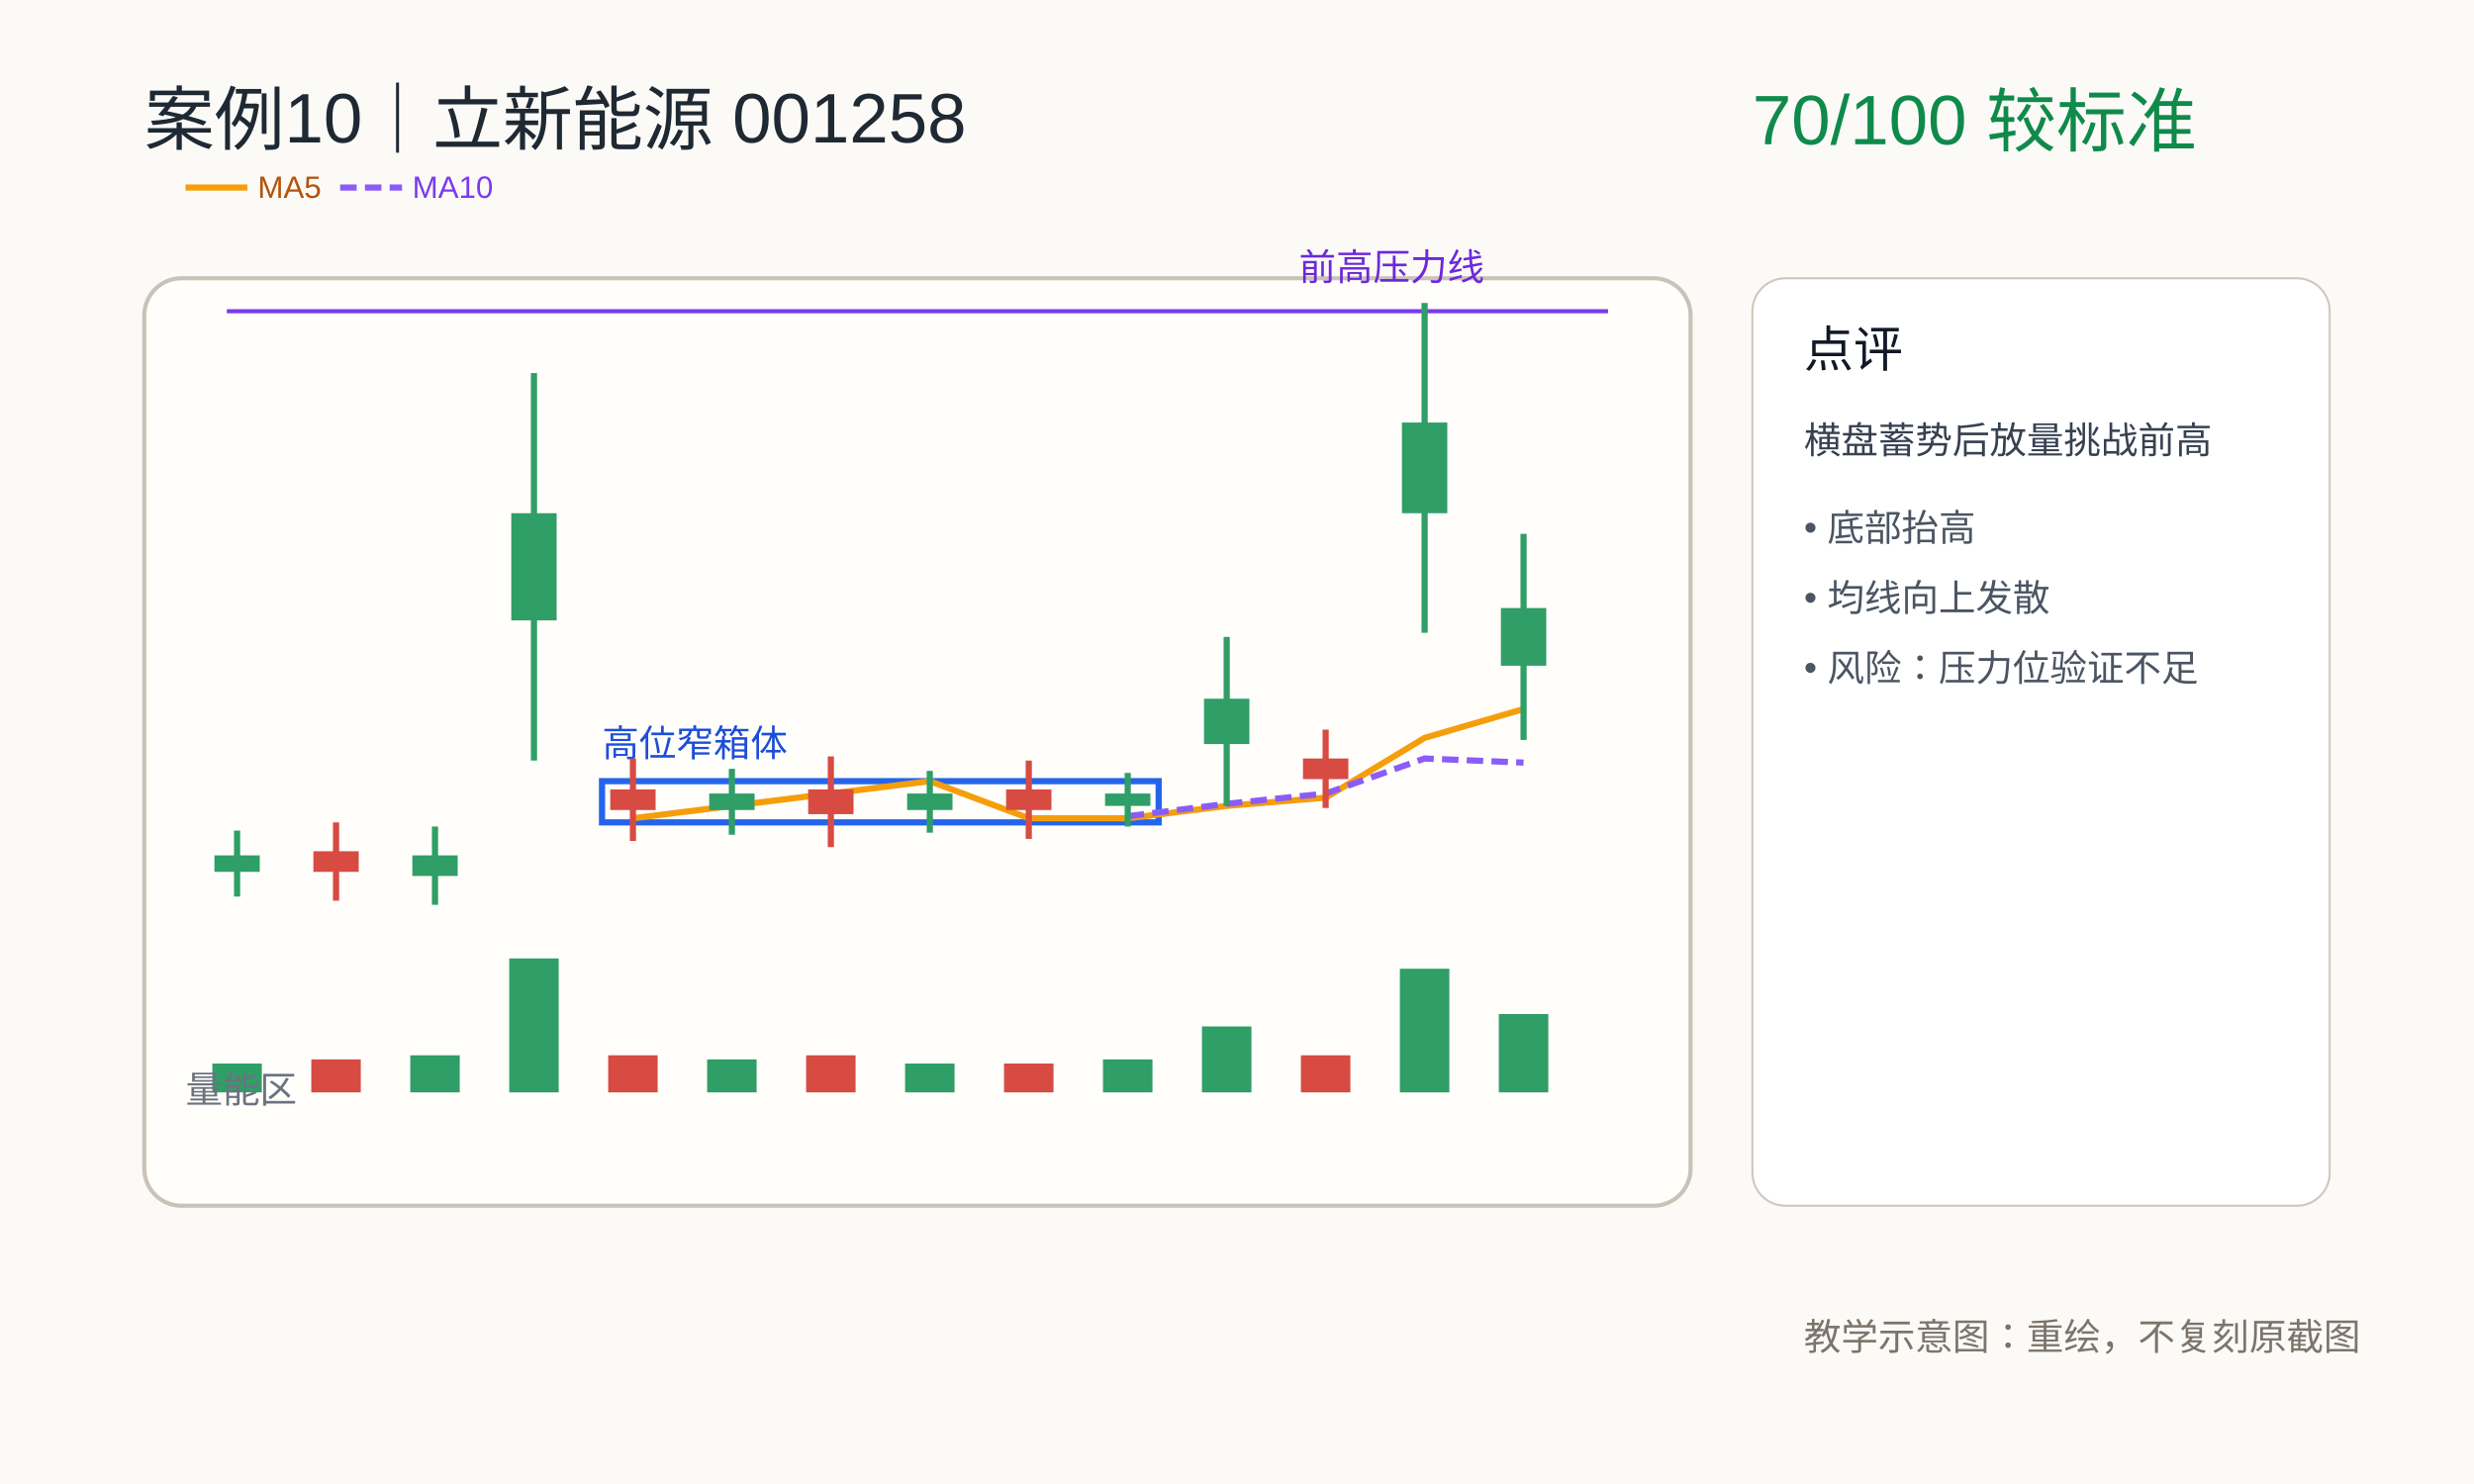
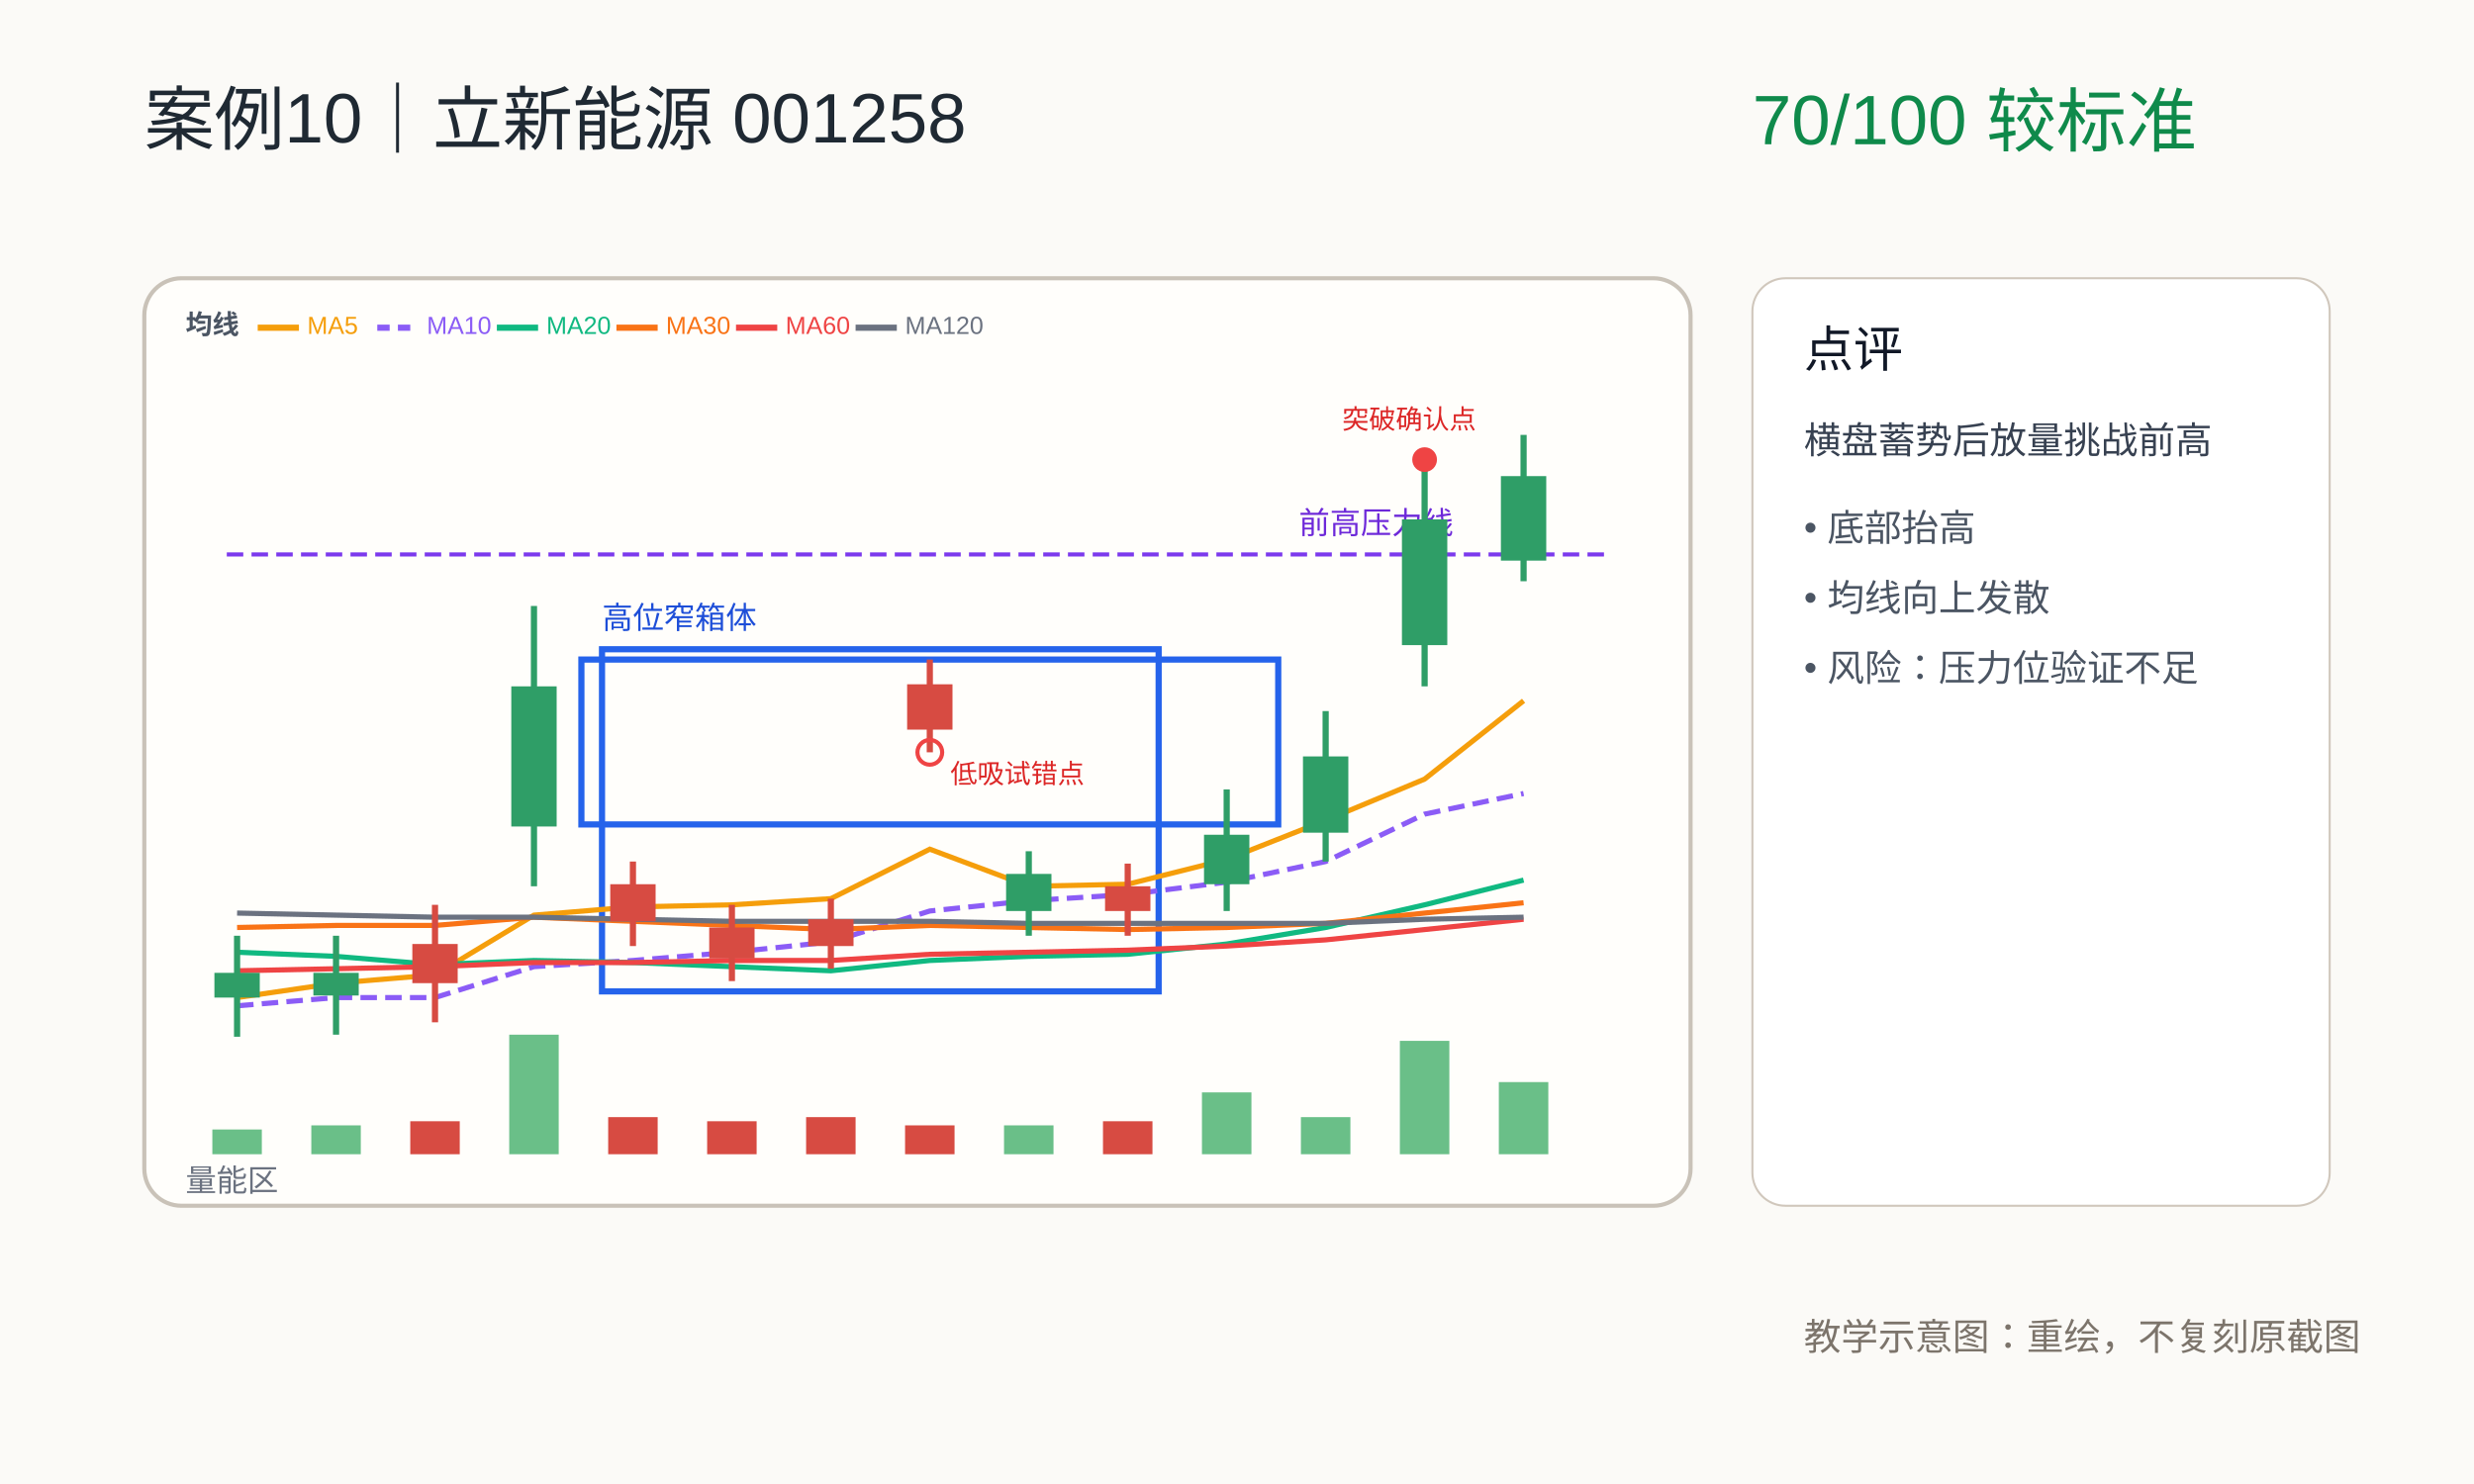
<svg xmlns="http://www.w3.org/2000/svg" width="1200" height="720" viewBox="0 0 1200 720">
  <rect width="1200" height="720" fill="#fbfaf7" />
  <rect x="70" y="135" width="750" height="450" rx="18" fill="#fffefb" stroke="#c9c2b8" stroke-width="2" />
  <text x="70" y="70" font-size="34" font-family="PingFang SC, Arial" fill="#1f2933">案例10｜立新能源 001258</text>
  <text x="850" y="70" font-size="34" font-family="PingFang SC, Arial" fill="#0f8a4b">70/100  较标准</text>
-   <line x1="110" y1="151" x2="780" y2="151" stroke="#7c3aed" stroke-width="2" />
-   <text x="630" y="136" font-size="18" font-family="PingFang SC, Arial" fill="#6d28d9">前高压力线</text>
-   <rect x="292" y="379" width="270" height="20" fill="none" stroke="#2563eb" stroke-width="3" />
-   <text x="292" y="367" font-size="18" font-family="PingFang SC, Arial" fill="#1d4ed8">高位窄箱体</text>
-   <polyline points="307,397 355,391 403,385 451,379 499,397 547,397 595,391 643,387 691,358 739,344" fill="none" stroke="#f59e0b" stroke-width="3" />
-   <polyline points="547,396 595,390 643,385 691,368 739,370" fill="none" stroke="#8b5cf6" stroke-width="3" stroke-dasharray="8,4" />
-   <line x1="90" y1="91" x2="120" y2="91" stroke="#f59e0b" stroke-width="3" />
-   <text x="125" y="96" font-size="15" font-family="PingFang SC, Arial" fill="#b45309">MA5</text>
-   <line x1="165" y1="91" x2="195" y2="91" stroke="#8b5cf6" stroke-width="3" stroke-dasharray="8,4" />
-   <text x="200" y="96" font-size="15" font-family="PingFang SC, Arial" fill="#7c3aed">MA10</text>
-   <line x1="115" y1="403" x2="115" y2="435" stroke="#2f9e67" stroke-width="3" />
-   <rect x="104" y="415" width="22" height="8" fill="#2f9e67" />
-   <line x1="163" y1="399" x2="163" y2="437" stroke="#d74b42" stroke-width="3" />
-   <rect x="152" y="413" width="22" height="10" fill="#d74b42" />
-   <line x1="211" y1="401" x2="211" y2="439" stroke="#2f9e67" stroke-width="3" />
-   <rect x="200" y="415" width="22" height="10" fill="#2f9e67" />
-   <line x1="259" y1="181" x2="259" y2="369" stroke="#2f9e67" stroke-width="3" />
-   <rect x="248" y="249" width="22" height="52" fill="#2f9e67" />
-   <line x1="307" y1="368" x2="307" y2="408" stroke="#d74b42" stroke-width="3" />
-   <rect x="296" y="383" width="22" height="10" fill="#d74b42" />
-   <line x1="355" y1="373" x2="355" y2="405" stroke="#2f9e67" stroke-width="3" />
-   <rect x="344" y="385" width="22" height="8" fill="#2f9e67" />
-   <line x1="403" y1="367" x2="403" y2="411" stroke="#d74b42" stroke-width="3" />
-   <rect x="392" y="383" width="22" height="12" fill="#d74b42" />
-   <line x1="451" y1="374" x2="451" y2="404" stroke="#2f9e67" stroke-width="3" />
-   <rect x="440" y="385" width="22" height="8" fill="#2f9e67" />
-   <line x1="499" y1="369" x2="499" y2="407" stroke="#d74b42" stroke-width="3" />
-   <rect x="488" y="383" width="22" height="10" fill="#d74b42" />
-   <line x1="547" y1="375" x2="547" y2="401" stroke="#2f9e67" stroke-width="3" />
-   <rect x="536" y="385" width="22" height="6" fill="#2f9e67" />
-   <line x1="595" y1="309" x2="595" y2="391" stroke="#2f9e67" stroke-width="3" />
-   <rect x="584" y="339" width="22" height="22" fill="#2f9e67" />
-   <line x1="643" y1="354" x2="643" y2="392" stroke="#d74b42" stroke-width="3" />
-   <rect x="632" y="368" width="22" height="10" fill="#d74b42" />
-   <line x1="691" y1="147" x2="691" y2="307" stroke="#2f9e67" stroke-width="3" />
-   <rect x="680" y="205" width="22" height="44" fill="#2f9e67" />
-   <line x1="739" y1="259" x2="739" y2="359" stroke="#2f9e67" stroke-width="3" />
-   <rect x="728" y="295" width="22" height="28" fill="#2f9e67" />
-   <rect x="103" y="516" width="24" height="14" fill="#2f9e67" />
-   <rect x="151" y="514" width="24" height="16" fill="#d74b42" />
-   <rect x="199" y="512" width="24" height="18" fill="#2f9e67" />
-   <rect x="247" y="465" width="24" height="65" fill="#2f9e67" />
-   <rect x="295" y="512" width="24" height="18" fill="#d74b42" />
-   <rect x="343" y="514" width="24" height="16" fill="#2f9e67" />
-   <rect x="391" y="512" width="24" height="18" fill="#d74b42" />
-   <rect x="439" y="516" width="24" height="14" fill="#2f9e67" />
-   <rect x="487" y="516" width="24" height="14" fill="#d74b42" />
-   <rect x="535" y="514" width="24" height="16" fill="#2f9e67" />
-   <rect x="583" y="498" width="24" height="32" fill="#2f9e67" />
-   <rect x="631" y="512" width="24" height="18" fill="#d74b42" />
-   <rect x="679" y="470" width="24" height="60" fill="#2f9e67" />
-   <rect x="727" y="492" width="24" height="38" fill="#2f9e67" />
-   <text x="90" y="535" font-size="18" font-family="PingFang SC, Arial" fill="#6b7280">量能区</text>
+   <rect x="282" y="320" width="338" height="80" fill="none" stroke="#2563eb" stroke-width="3" />
+   <text x="90" y="162" font-size="13" font-family="PingFang SC, Arial" fill="#4b5563" font-weight="bold">均线</text>
+   <line x1="125" y1="159" x2="145" y2="159" stroke="#f59e0b" stroke-width="3" />
+   <text x="149" y="162" font-size="12" font-family="PingFang SC, Arial" fill="#f59e0b">MA5</text>
+   <line x1="183" y1="159" x2="203" y2="159" stroke="#8b5cf6" stroke-width="3" stroke-dasharray="6,4" />
+   <text x="207" y="162" font-size="12" font-family="PingFang SC, Arial" fill="#8b5cf6">MA10</text>
+   <line x1="241" y1="159" x2="261" y2="159" stroke="#10b981" stroke-width="3" />
+   <text x="265" y="162" font-size="12" font-family="PingFang SC, Arial" fill="#10b981">MA20</text>
+   <line x1="299" y1="159" x2="319" y2="159" stroke="#f97316" stroke-width="3" />
+   <text x="323" y="162" font-size="12" font-family="PingFang SC, Arial" fill="#f97316">MA30</text>
+   <line x1="357" y1="159" x2="377" y2="159" stroke="#ef4444" stroke-width="3" />
+   <text x="381" y="162" font-size="12" font-family="PingFang SC, Arial" fill="#ef4444">MA60</text>
+   <line x1="415" y1="159" x2="435" y2="159" stroke="#6b7280" stroke-width="3" />
+   <text x="439" y="162" font-size="12" font-family="PingFang SC, Arial" fill="#6b7280">MA120</text>
+   <line x1="110" y1="269" x2="780" y2="269" stroke="#7c3aed" stroke-width="2" stroke-dasharray="8,4" />
+   <text x="630" y="259" font-size="15" font-family="PingFang SC, Arial" fill="#6d28d9">前高压力线</text>
+   <rect x="292" y="315" width="270" height="166" fill="none" stroke="#2563eb" stroke-width="3" />
+   <text x="292" y="305" font-size="15" font-family="PingFang SC, Arial" fill="#1d4ed8">高位窄箱体</text>
+   <polyline points="115,484 163,477 211,473 259,444 307,440 355,439 403,436 451,412 499,430 547,429 595,417 643,398 691,378 739,340" fill="none" stroke="#f59e0b" stroke-width="2.5" />
+   <polyline points="115,488 163,484 211,484 259,469 307,466 355,462 403,457 451,442 499,437 547,434 595,428 643,418 691,395 739,385" fill="none" stroke="#8b5cf6" stroke-width="2.5" stroke-dasharray="8,4" />
+   <polyline points="115,462 163,464 211,468 259,466 307,467 355,469 403,471 451,466 499,464 547,463 595,458 643,450 691,439 739,427" fill="none" stroke="#10b981" stroke-width="2.5" />
+   <polyline points="115,450 163,449 211,449 259,445 307,447 355,449 403,451 451,449 499,450 547,451 595,450 643,448 691,443 739,438" fill="none" stroke="#f97316" stroke-width="2.5" />
+   <polyline points="115,471 163,470 211,469 259,467 307,467 355,466 403,466 451,463 499,462 547,461 595,459 643,456 691,451 739,446" fill="none" stroke="#ef4444" stroke-width="2.5" />
+   <polyline points="115,443 163,444 211,445 259,445 307,446 355,447 403,447 451,447 499,448 547,448 595,448 643,448 691,446 739,445" fill="none" stroke="#6b7280" stroke-width="2.5" />
+   <line x1="115" y1="454" x2="115" y2="503" stroke="#2f9e67" stroke-width="3" />
+   <rect x="104" y="472" width="22" height="12" fill="#2f9e67" />
+   <line x1="163" y1="454" x2="163" y2="502" stroke="#2f9e67" stroke-width="3" />
+   <rect x="152" y="472" width="22" height="11" fill="#2f9e67" />
+   <line x1="211" y1="439" x2="211" y2="496" stroke="#d74b42" stroke-width="3" />
+   <rect x="200" y="458" width="22" height="19" fill="#d74b42" />
+   <line x1="259" y1="294" x2="259" y2="430" stroke="#2f9e67" stroke-width="3" />
+   <rect x="248" y="333" width="22" height="68" fill="#2f9e67" />
+   <line x1="307" y1="418" x2="307" y2="459" stroke="#d74b42" stroke-width="3" />
+   <rect x="296" y="429" width="22" height="18" fill="#d74b42" />
+   <line x1="355" y1="439" x2="355" y2="476" stroke="#d74b42" stroke-width="3" />
+   <rect x="344" y="450" width="22" height="15" fill="#d74b42" />
+   <line x1="403" y1="436" x2="403" y2="470" stroke="#d74b42" stroke-width="3" />
+   <rect x="392" y="446" width="22" height="13" fill="#d74b42" />
+   <line x1="451" y1="320" x2="451" y2="365" stroke="#d74b42" stroke-width="3" />
+   <rect x="440" y="332" width="22" height="22" fill="#d74b42" />
+   <line x1="499" y1="413" x2="499" y2="454" stroke="#2f9e67" stroke-width="3" />
+   <rect x="488" y="424" width="22" height="18" fill="#2f9e67" />
+   <line x1="547" y1="419" x2="547" y2="454" stroke="#d74b42" stroke-width="3" />
+   <rect x="536" y="430" width="22" height="12" fill="#d74b42" />
+   <line x1="595" y1="383" x2="595" y2="442" stroke="#2f9e67" stroke-width="3" />
+   <rect x="584" y="405" width="22" height="24" fill="#2f9e67" />
+   <line x1="643" y1="345" x2="643" y2="418" stroke="#2f9e67" stroke-width="3" />
+   <rect x="632" y="367" width="22" height="37" fill="#2f9e67" />
+   <line x1="691" y1="223" x2="691" y2="333" stroke="#2f9e67" stroke-width="3" />
+   <rect x="680" y="252" width="22" height="61" fill="#2f9e67" />
+   <line x1="739" y1="211" x2="739" y2="282" stroke="#2f9e67" stroke-width="3" />
+   <rect x="728" y="231" width="22" height="41" fill="#2f9e67" />
+   <rect x="103" y="548" width="24" height="12" fill="#6abf88" />
+   <rect x="151" y="546" width="24" height="14" fill="#6abf88" />
+   <rect x="199" y="544" width="24" height="16" fill="#d74b42" />
+   <rect x="247" y="502" width="24" height="58" fill="#6abf88" />
+   <rect x="295" y="542" width="24" height="18" fill="#d74b42" />
+   <rect x="343" y="544" width="24" height="16" fill="#d74b42" />
+   <rect x="391" y="542" width="24" height="18" fill="#d74b42" />
+   <rect x="439" y="546" width="24" height="14" fill="#d74b42" />
+   <rect x="487" y="546" width="24" height="14" fill="#6abf88" />
+   <rect x="535" y="544" width="24" height="16" fill="#d74b42" />
+   <rect x="583" y="530" width="24" height="30" fill="#6abf88" />
+   <rect x="631" y="542" width="24" height="18" fill="#6abf88" />
+   <rect x="679" y="505" width="24" height="55" fill="#6abf88" />
+   <rect x="727" y="525" width="24" height="35" fill="#6abf88" />
+   <text x="90" y="578" font-size="15" font-family="PingFang SC, Arial" fill="#6b7280">量能区</text>
+   <circle cx="451" cy="365" r="6" fill="none" stroke="#ef4444" stroke-width="2" />
+   <text x="461" y="380" font-size="13" font-family="PingFang SC, Arial" fill="#dc2626">低吸试错点</text>
+   <circle cx="691" cy="223" r="6" fill="#ef4444" stroke="none" />
+   <text x="651" y="208" font-size="13" font-family="PingFang SC, Arial" fill="#dc2626">突破确认点</text>
  <rect x="850" y="135" width="280" height="450" rx="16" fill="#ffffff" stroke="#d0c7bc" />
  <text x="875" y="178" font-size="24" font-family="PingFang SC, Arial" fill="#111827">点评</text>
  <text x="875" y="220" font-size="18" font-family="PingFang SC, Arial" fill="#374151">横盘蓄势后放量挑战前高</text>
  <text x="875" y="262" font-size="18" font-family="PingFang SC, Arial" fill="#4b5563">• 底部抬高</text>
  <text x="875" y="296" font-size="18" font-family="PingFang SC, Arial" fill="#4b5563">• 均线向上发散</text>
  <text x="875" y="330" font-size="18" font-family="PingFang SC, Arial" fill="#4b5563">• 风险：压力位验证不足</text>
  <text x="875" y="655" font-size="18" font-family="PingFang SC, Arial" fill="#7c746b">教学示意图：重绘，不复刻原截图</text>
</svg>
